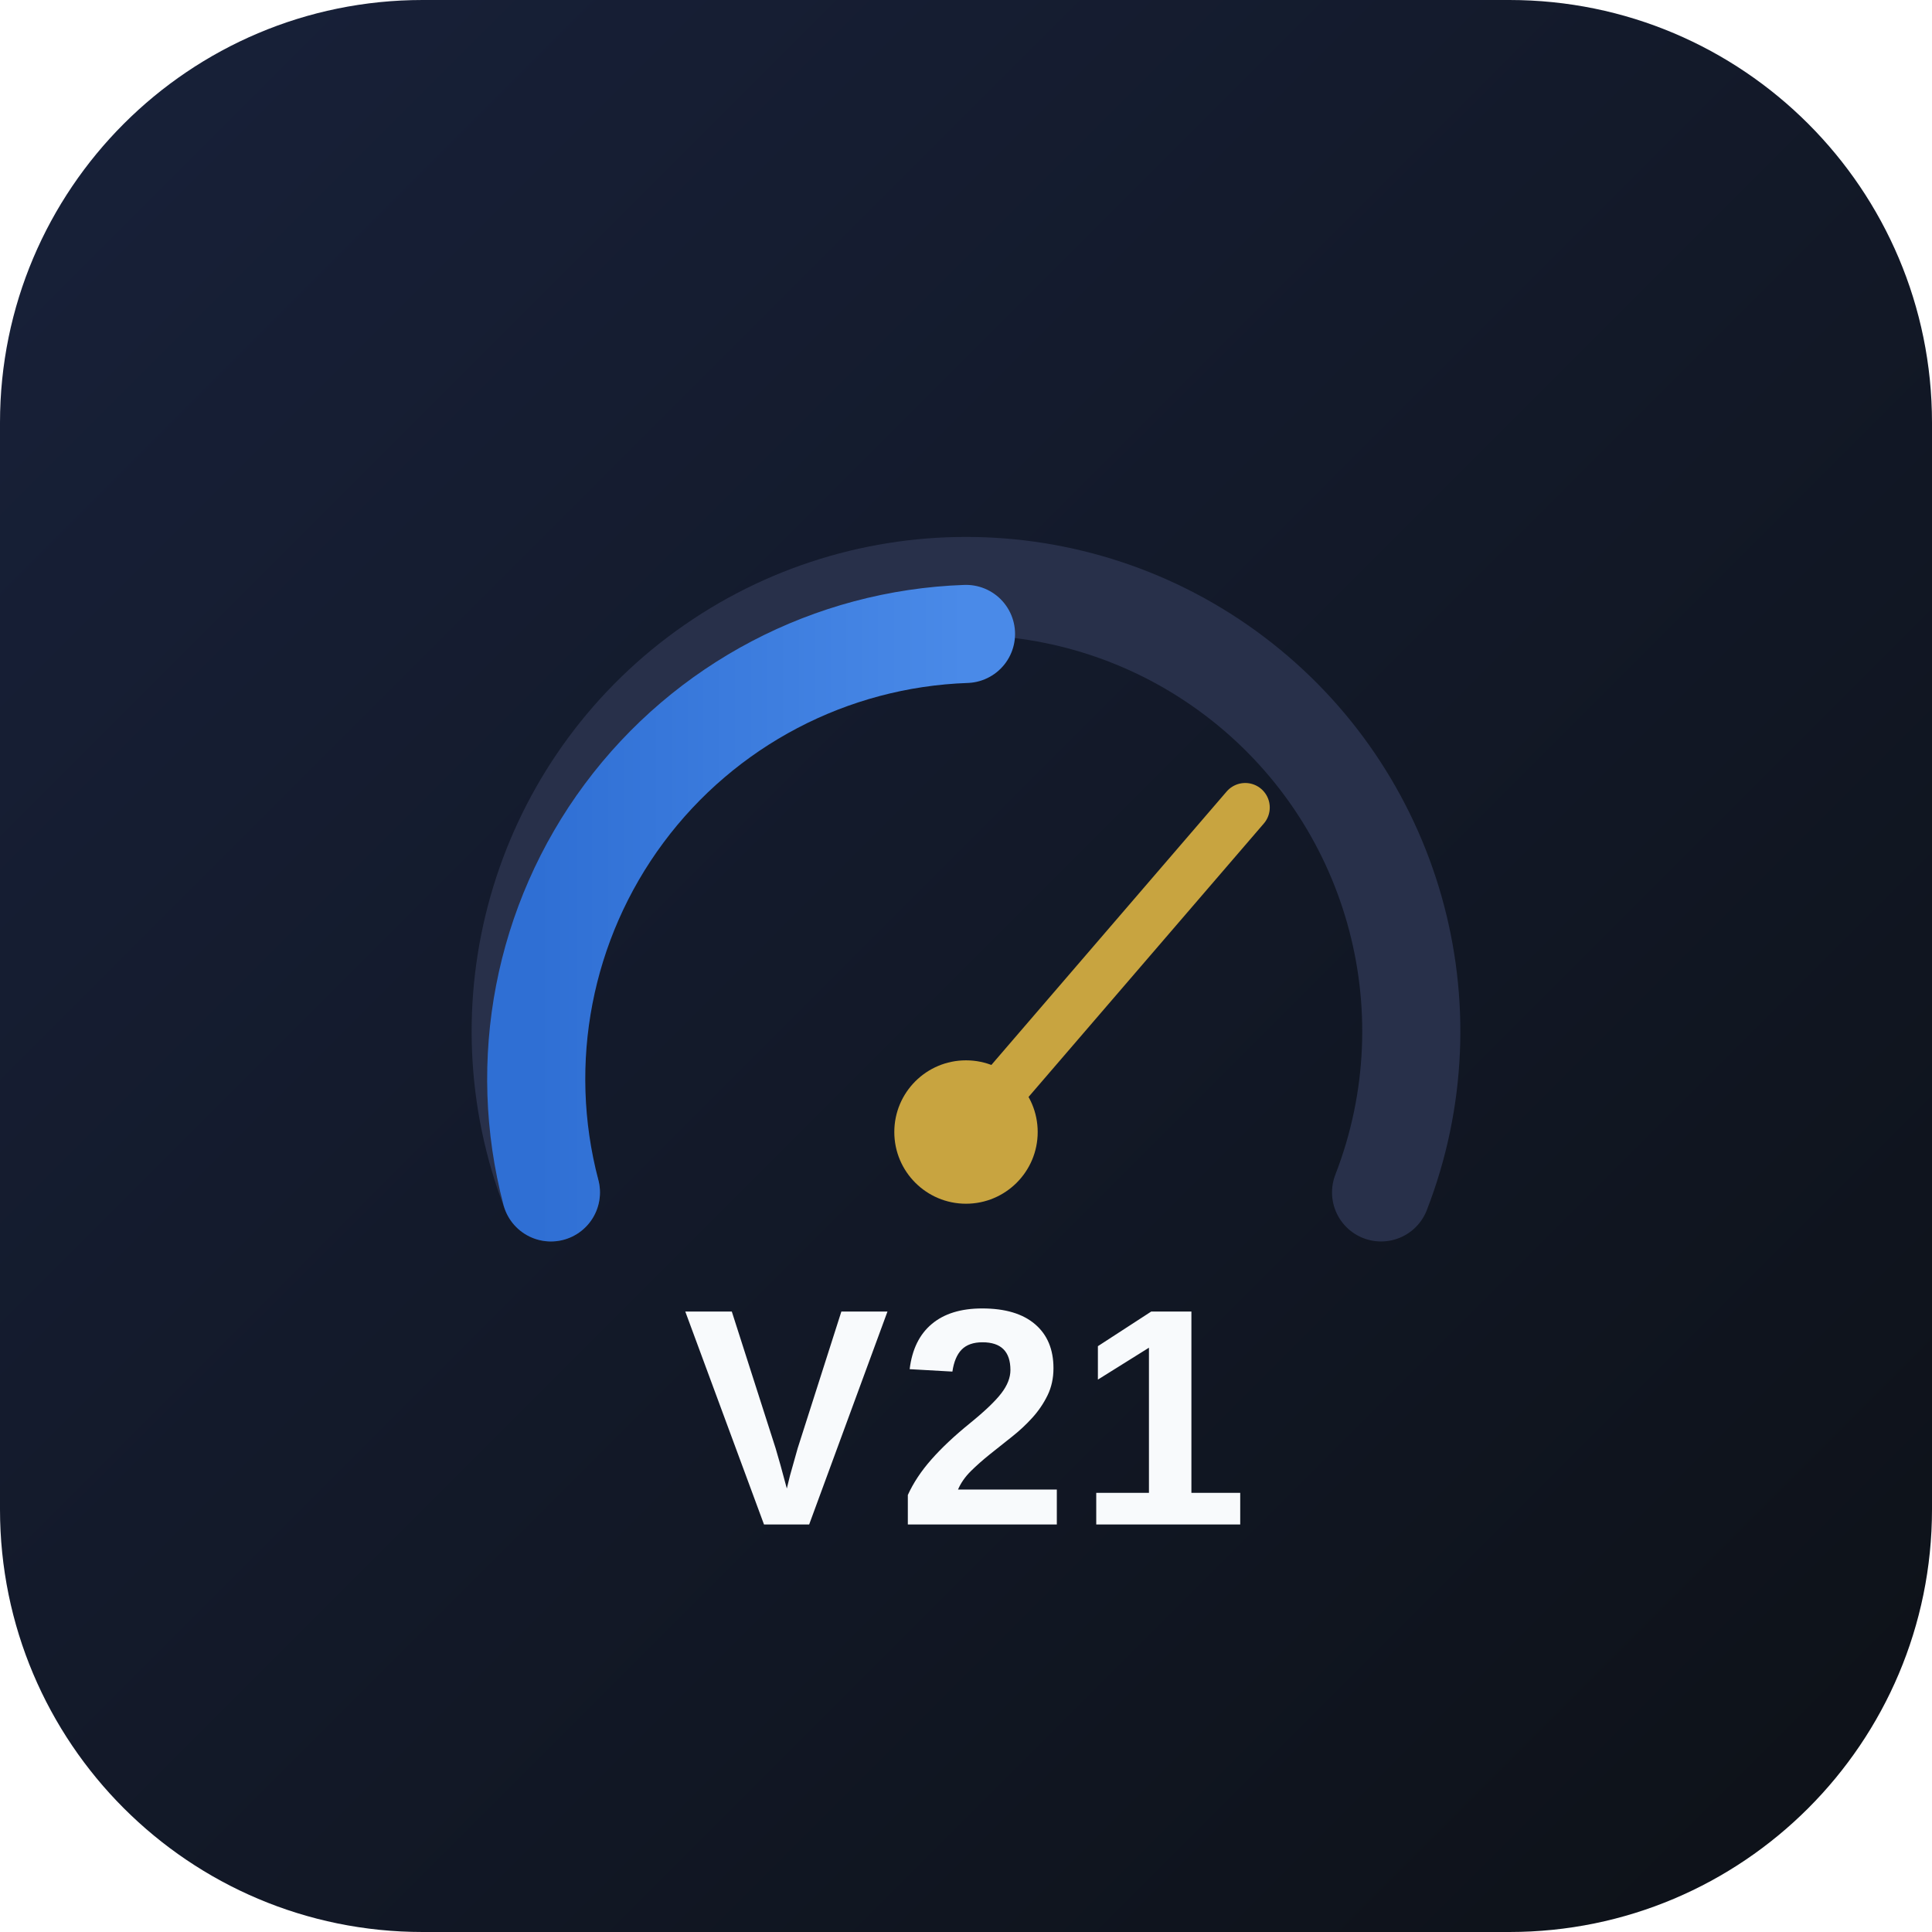
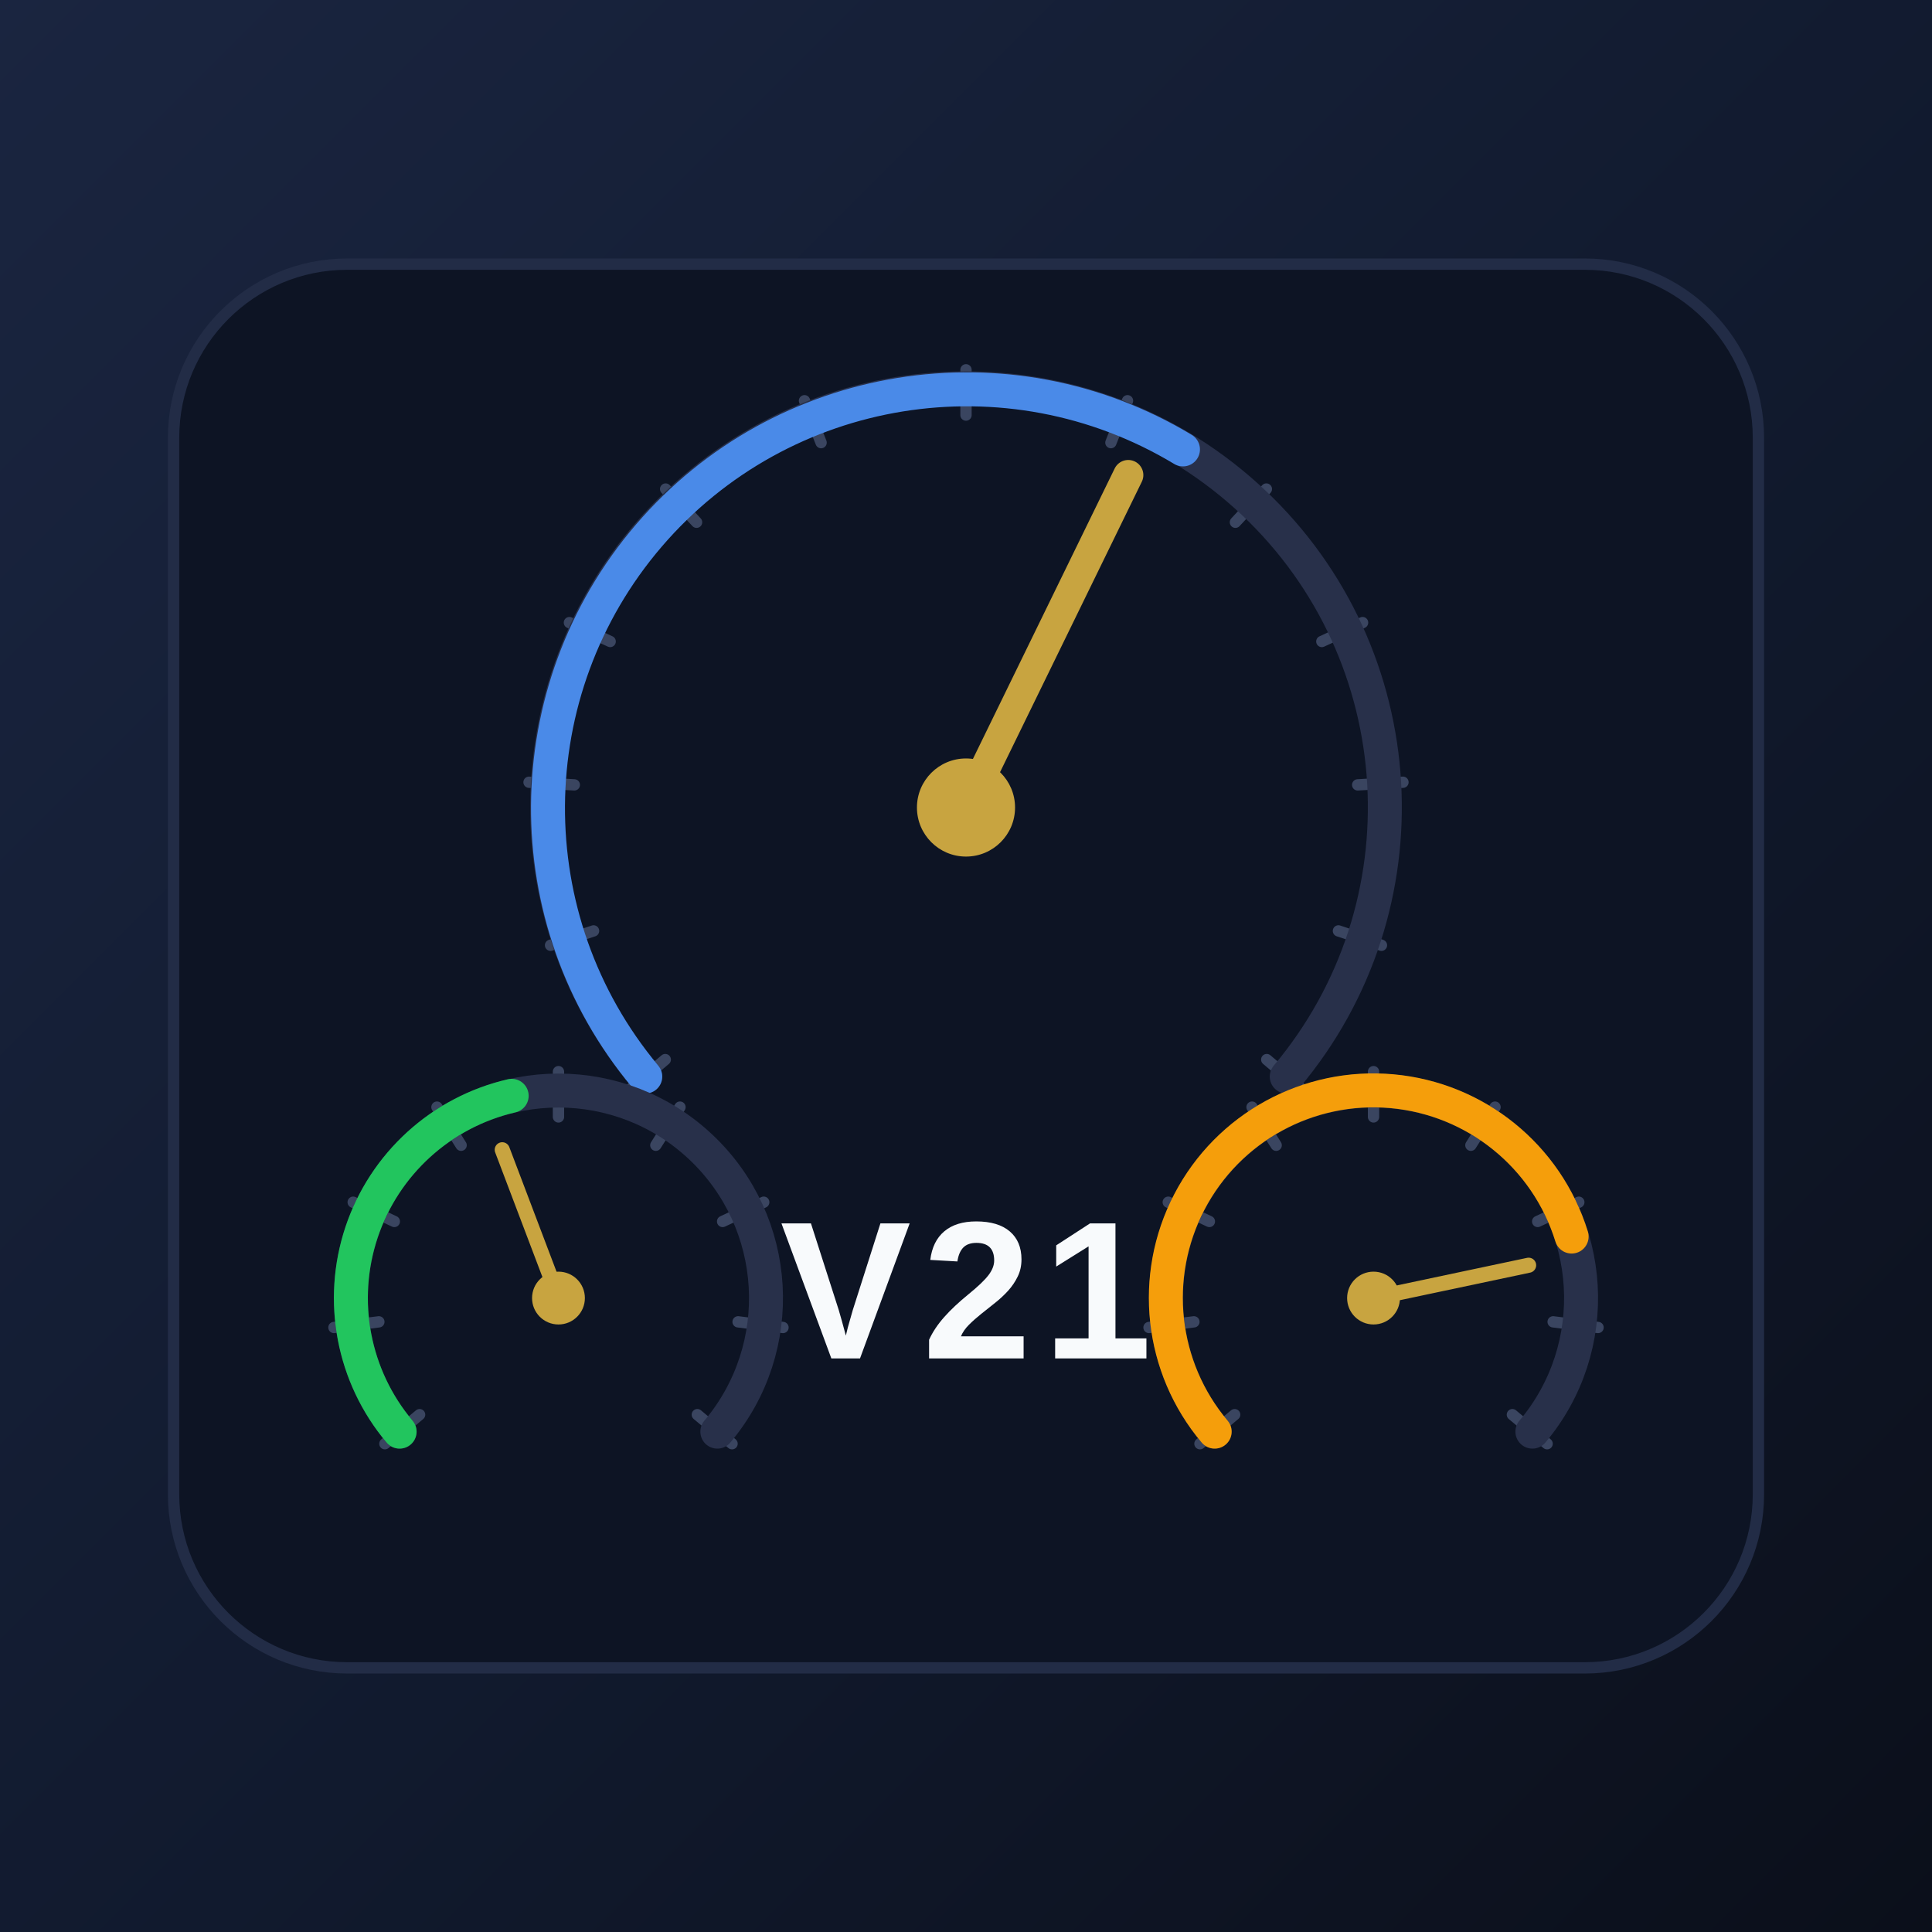
<svg xmlns="http://www.w3.org/2000/svg" width="512" height="512" viewBox="0 0 512 512">
  <defs>
    <linearGradient id="bg" x1="0" y1="0" x2="1" y2="1">
-       <stop offset="0" stop-color="#18213a" />
-       <stop offset="1" stop-color="#0d1117" />
-     </linearGradient>
-     <linearGradient id="arc" x1="0" y1="0" x2="1" y2="0">
-       <stop offset="0" stop-color="#2f6fd4" />
-       <stop offset="1" stop-color="#4a8ae8" />
+       <stop offset="0" stop-color="#1a2540" />
+       <stop offset="0.55" stop-color="#111a2e" />
+       <stop offset="1" stop-color="#0b0f1a" />
    </linearGradient>
  </defs>
-   <rect width="512" height="512" rx="112" fill="url(#bg)" />
-   <path d="M 146 316 A 118 118 0 1 1 366 316" fill="none" stroke="#28304a" stroke-width="26" stroke-linecap="round" />
-   <path d="M 146 316 A 118 118 0 0 1 256 168" fill="none" stroke="url(#arc)" stroke-width="26" stroke-linecap="round" />
-   <line x1="256" y1="300" x2="330" y2="214" stroke="#C8A440" stroke-width="13" stroke-linecap="round" />
-   <circle cx="256" cy="300" r="19" fill="#C8A440" />
-   <text x="256" y="404" font-family="Arial, sans-serif" font-size="82" font-weight="800" fill="#f8fafc" text-anchor="middle" letter-spacing="2">V21</text>
+   <rect x="0" y="0" width="512" height="512" fill="url(#bg)" />
+   <rect x="46" y="70" width="420" height="372" rx="46" fill="#0d1424" stroke="#222c46" stroke-width="3" />
+   <line x1="167.1" y1="288.6" x2="176.3" y2="280.8" stroke="#3a4560" stroke-width="3" stroke-linecap="round" />
+   <line x1="145.9" y1="250.5" x2="157.3" y2="246.7" stroke="#3a4560" stroke-width="3" stroke-linecap="round" />
+   <line x1="140.2" y1="207.3" x2="152.2" y2="208.0" stroke="#3a4560" stroke-width="3" stroke-linecap="round" />
+   <line x1="150.9" y1="165.0" x2="161.7" y2="170.0" stroke="#3a4560" stroke-width="3" stroke-linecap="round" />
+   <line x1="176.4" y1="129.6" x2="184.6" y2="138.4" stroke="#3a4560" stroke-width="3" stroke-linecap="round" />
+   <line x1="213.2" y1="106.2" x2="217.6" y2="117.3" stroke="#3a4560" stroke-width="3" stroke-linecap="round" />
+   <line x1="256.0" y1="98.0" x2="256.0" y2="110.0" stroke="#3a4560" stroke-width="3" stroke-linecap="round" />
+   <line x1="298.8" y1="106.2" x2="294.4" y2="117.3" stroke="#3a4560" stroke-width="3" stroke-linecap="round" />
+   <line x1="335.6" y1="129.6" x2="327.4" y2="138.4" stroke="#3a4560" stroke-width="3" stroke-linecap="round" />
+   <line x1="361.1" y1="165.0" x2="350.3" y2="170.0" stroke="#3a4560" stroke-width="3" stroke-linecap="round" />
+   <line x1="371.8" y1="207.3" x2="359.8" y2="208.0" stroke="#3a4560" stroke-width="3" stroke-linecap="round" />
+   <line x1="366.1" y1="250.5" x2="354.7" y2="246.7" stroke="#3a4560" stroke-width="3" stroke-linecap="round" />
+   <line x1="344.9" y1="288.6" x2="335.7" y2="280.8" stroke="#3a4560" stroke-width="3" stroke-linecap="round" />
+   <path d="M 171.0 285.3 A 111 111 0 1 1 341.0 285.3" fill="none" stroke="#28304a" stroke-width="9" stroke-linecap="round" />
+   <path d="M 171.0 285.3 A 111 111 0 0 1 313.5 119.1" fill="none" stroke="#4a8ae8" stroke-width="9" stroke-linecap="round" />
+   <line x1="256" y1="214" x2="299.0" y2="125.9" stroke="#C8A440" stroke-width="8" stroke-linecap="round" />
+   <circle cx="256" cy="214" r="13" fill="#C8A440" />
+   <line x1="102.0" y1="382.6" x2="111.2" y2="374.9" stroke="#3a4560" stroke-width="3" stroke-linecap="round" />
+   <line x1="88.5" y1="351.8" x2="100.4" y2="350.3" stroke="#3a4560" stroke-width="3" stroke-linecap="round" />
+   <line x1="93.6" y1="318.6" x2="104.5" y2="323.7" stroke="#3a4560" stroke-width="3" stroke-linecap="round" />
+   <line x1="115.8" y1="293.4" x2="122.2" y2="303.5" stroke="#3a4560" stroke-width="3" stroke-linecap="round" />
+   <line x1="148.0" y1="284.0" x2="148.0" y2="296.0" stroke="#3a4560" stroke-width="3" stroke-linecap="round" />
+   <line x1="180.2" y1="293.4" x2="173.8" y2="303.5" stroke="#3a4560" stroke-width="3" stroke-linecap="round" />
+   <line x1="202.4" y1="318.6" x2="191.5" y2="323.7" stroke="#3a4560" stroke-width="3" stroke-linecap="round" />
+   <line x1="207.5" y1="351.8" x2="195.6" y2="350.3" stroke="#3a4560" stroke-width="3" stroke-linecap="round" />
+   <line x1="194.0" y1="382.6" x2="184.8" y2="374.9" stroke="#3a4560" stroke-width="3" stroke-linecap="round" />
+   <path d="M 105.9 379.4 A 55 55 0 1 1 190.1 379.4" fill="none" stroke="#28304a" stroke-width="9" stroke-linecap="round" />
+   <path d="M 105.9 379.4 A 55 55 0 0 1 135.6 290.4" fill="none" stroke="#22c55e" stroke-width="9" stroke-linecap="round" />
+   <line x1="148" y1="344" x2="133.1" y2="304.7" stroke="#C8A440" stroke-width="4" stroke-linecap="round" />
+   <circle cx="148" cy="344" r="7" fill="#C8A440" />
+   <line x1="318.0" y1="382.6" x2="327.2" y2="374.9" stroke="#3a4560" stroke-width="3" stroke-linecap="round" />
+   <line x1="304.5" y1="351.8" x2="316.4" y2="350.3" stroke="#3a4560" stroke-width="3" stroke-linecap="round" />
+   <line x1="309.6" y1="318.6" x2="320.5" y2="323.7" stroke="#3a4560" stroke-width="3" stroke-linecap="round" />
+   <line x1="331.8" y1="293.4" x2="338.2" y2="303.5" stroke="#3a4560" stroke-width="3" stroke-linecap="round" />
+   <line x1="364.0" y1="284.0" x2="364.0" y2="296.0" stroke="#3a4560" stroke-width="3" stroke-linecap="round" />
+   <line x1="396.2" y1="293.4" x2="389.8" y2="303.5" stroke="#3a4560" stroke-width="3" stroke-linecap="round" />
+   <line x1="418.4" y1="318.6" x2="407.5" y2="323.7" stroke="#3a4560" stroke-width="3" stroke-linecap="round" />
+   <line x1="423.5" y1="351.8" x2="411.6" y2="350.3" stroke="#3a4560" stroke-width="3" stroke-linecap="round" />
+   <line x1="410.0" y1="382.6" x2="400.8" y2="374.9" stroke="#3a4560" stroke-width="3" stroke-linecap="round" />
+   <path d="M 321.9 379.4 A 55 55 0 1 1 406.1 379.4" fill="none" stroke="#28304a" stroke-width="9" stroke-linecap="round" />
+   <path d="M 321.9 379.4 A 55 55 0 1 1 416.5 327.7" fill="none" stroke="#f59e0b" stroke-width="9" stroke-linecap="round" />
+   <line x1="364" y1="344" x2="405.1" y2="335.3" stroke="#C8A440" stroke-width="4" stroke-linecap="round" />
+   <circle cx="364" cy="344" r="7" fill="#C8A440" />
+   <text x="256" y="360" font-family="Arial, sans-serif" font-size="52" font-weight="800" fill="#f8fafc" text-anchor="middle" letter-spacing="3">V21</text>
</svg>
